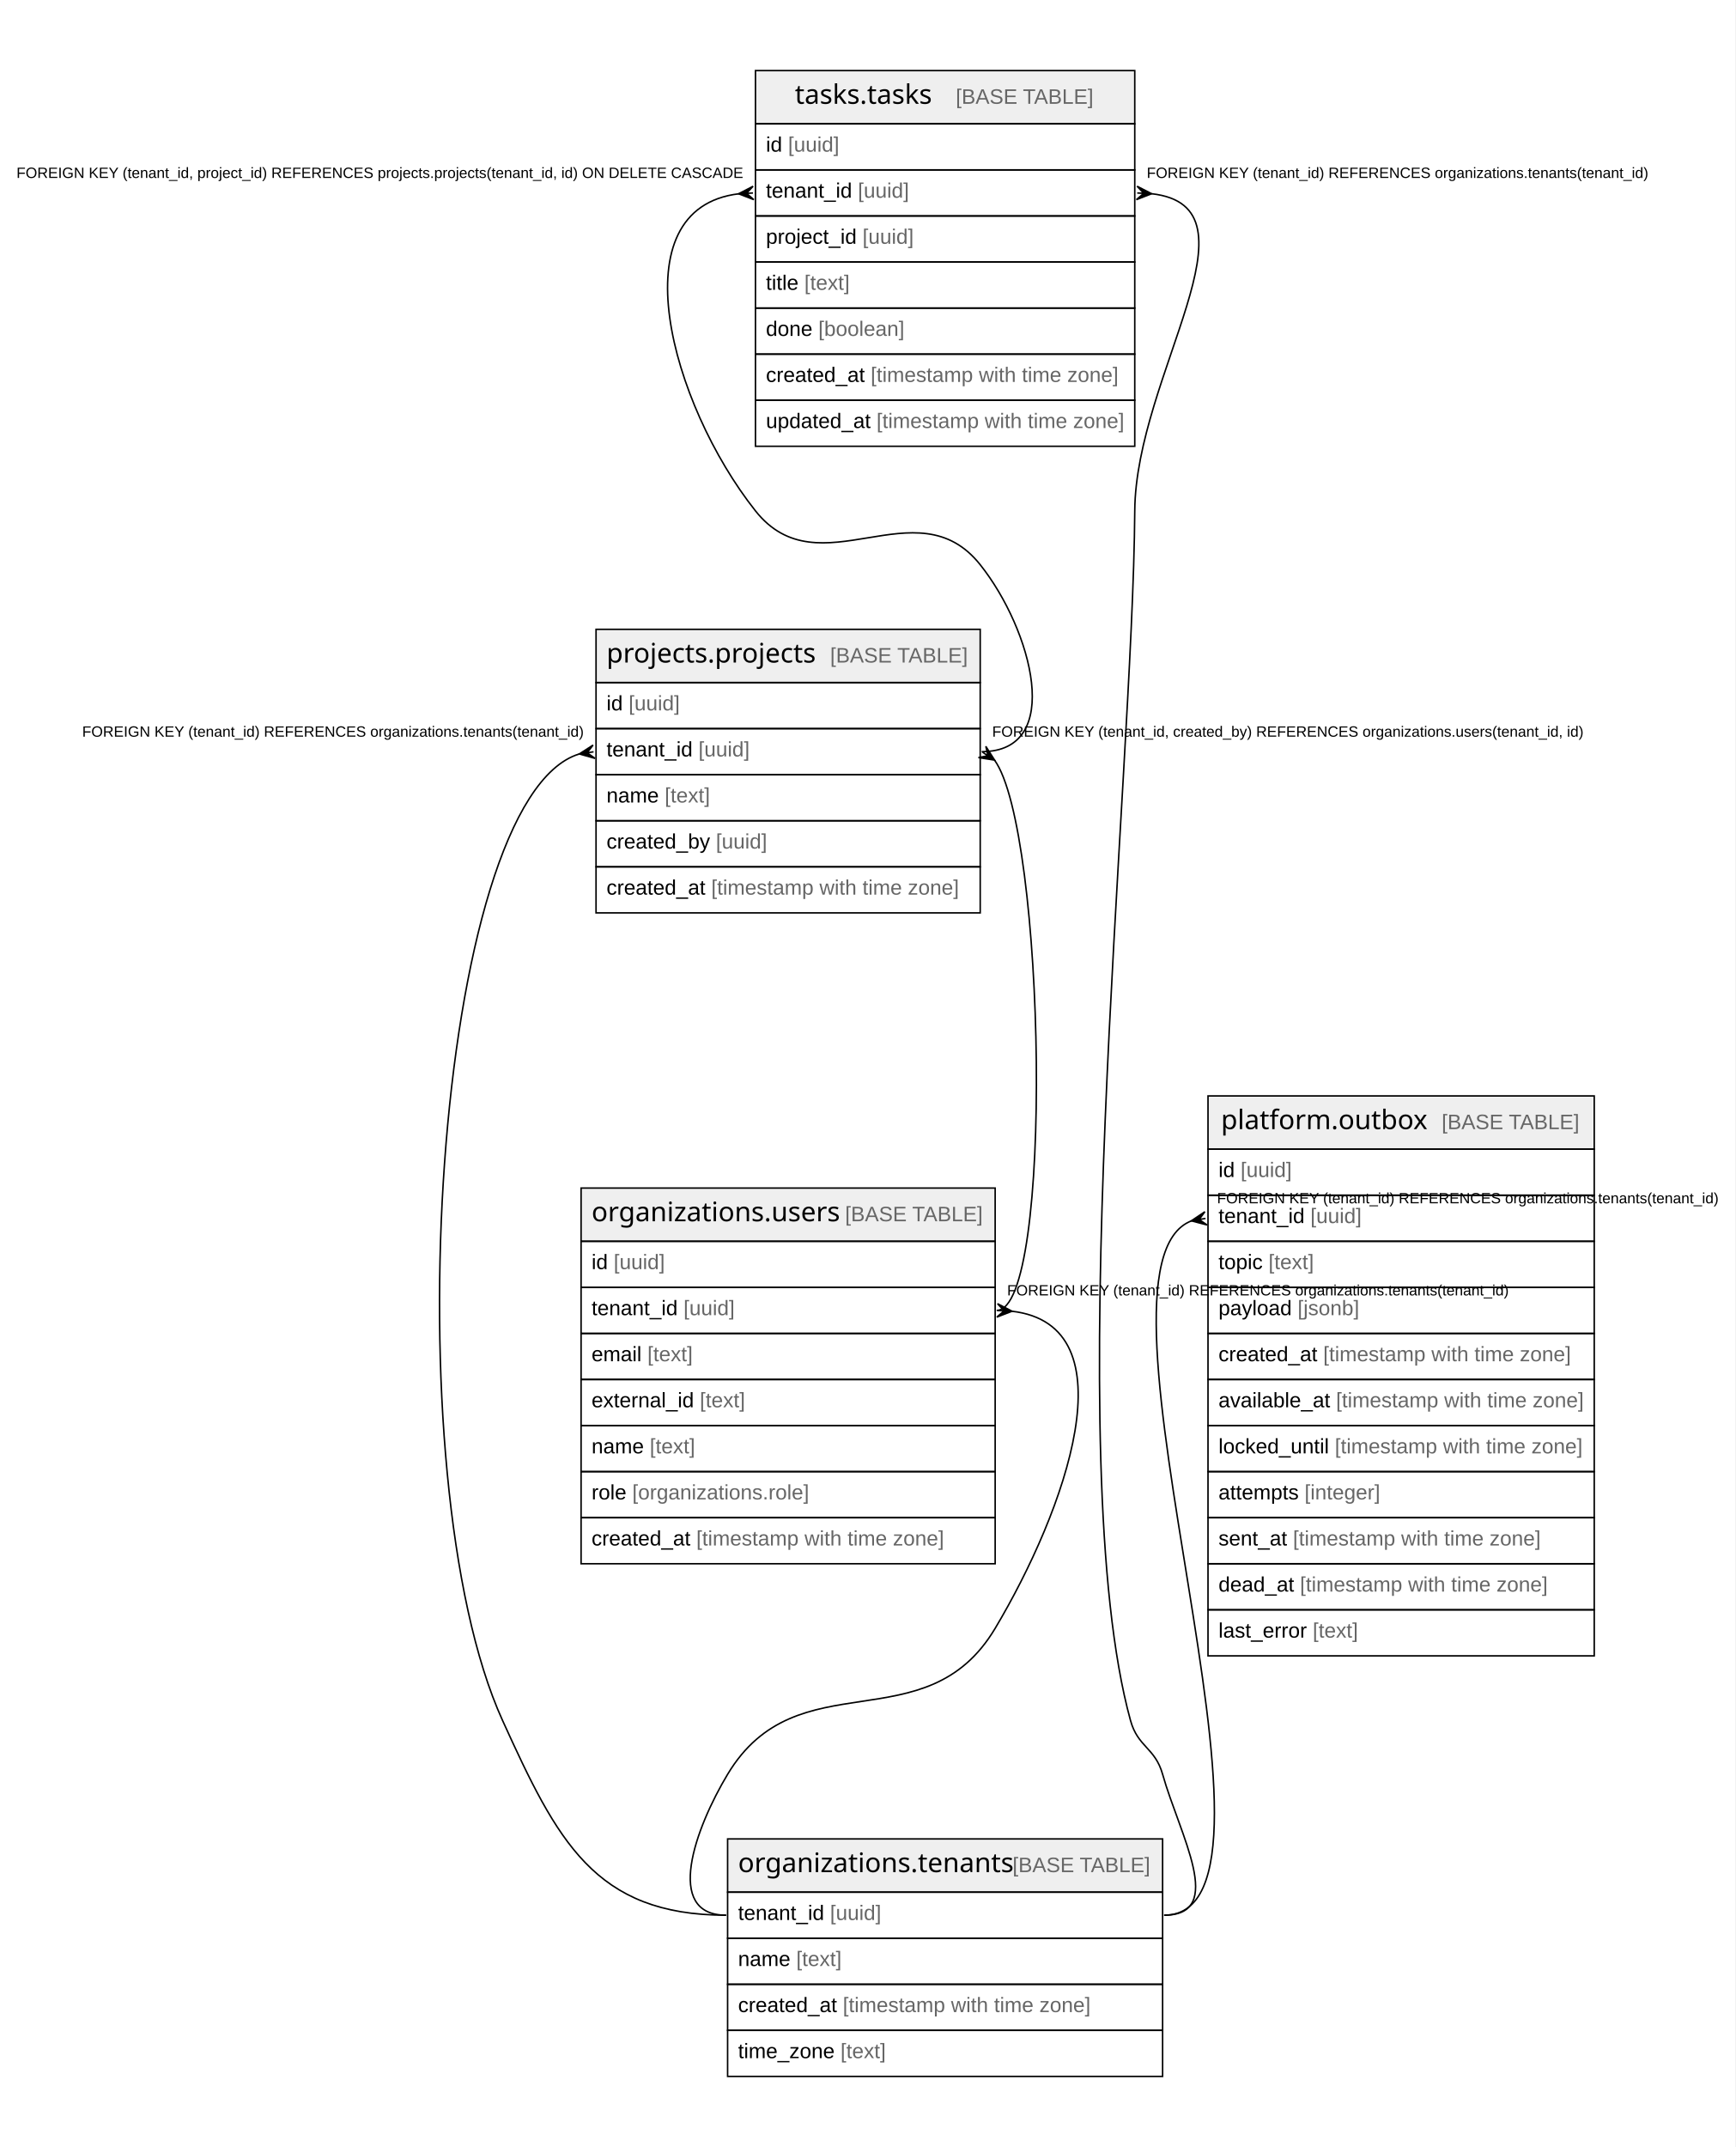
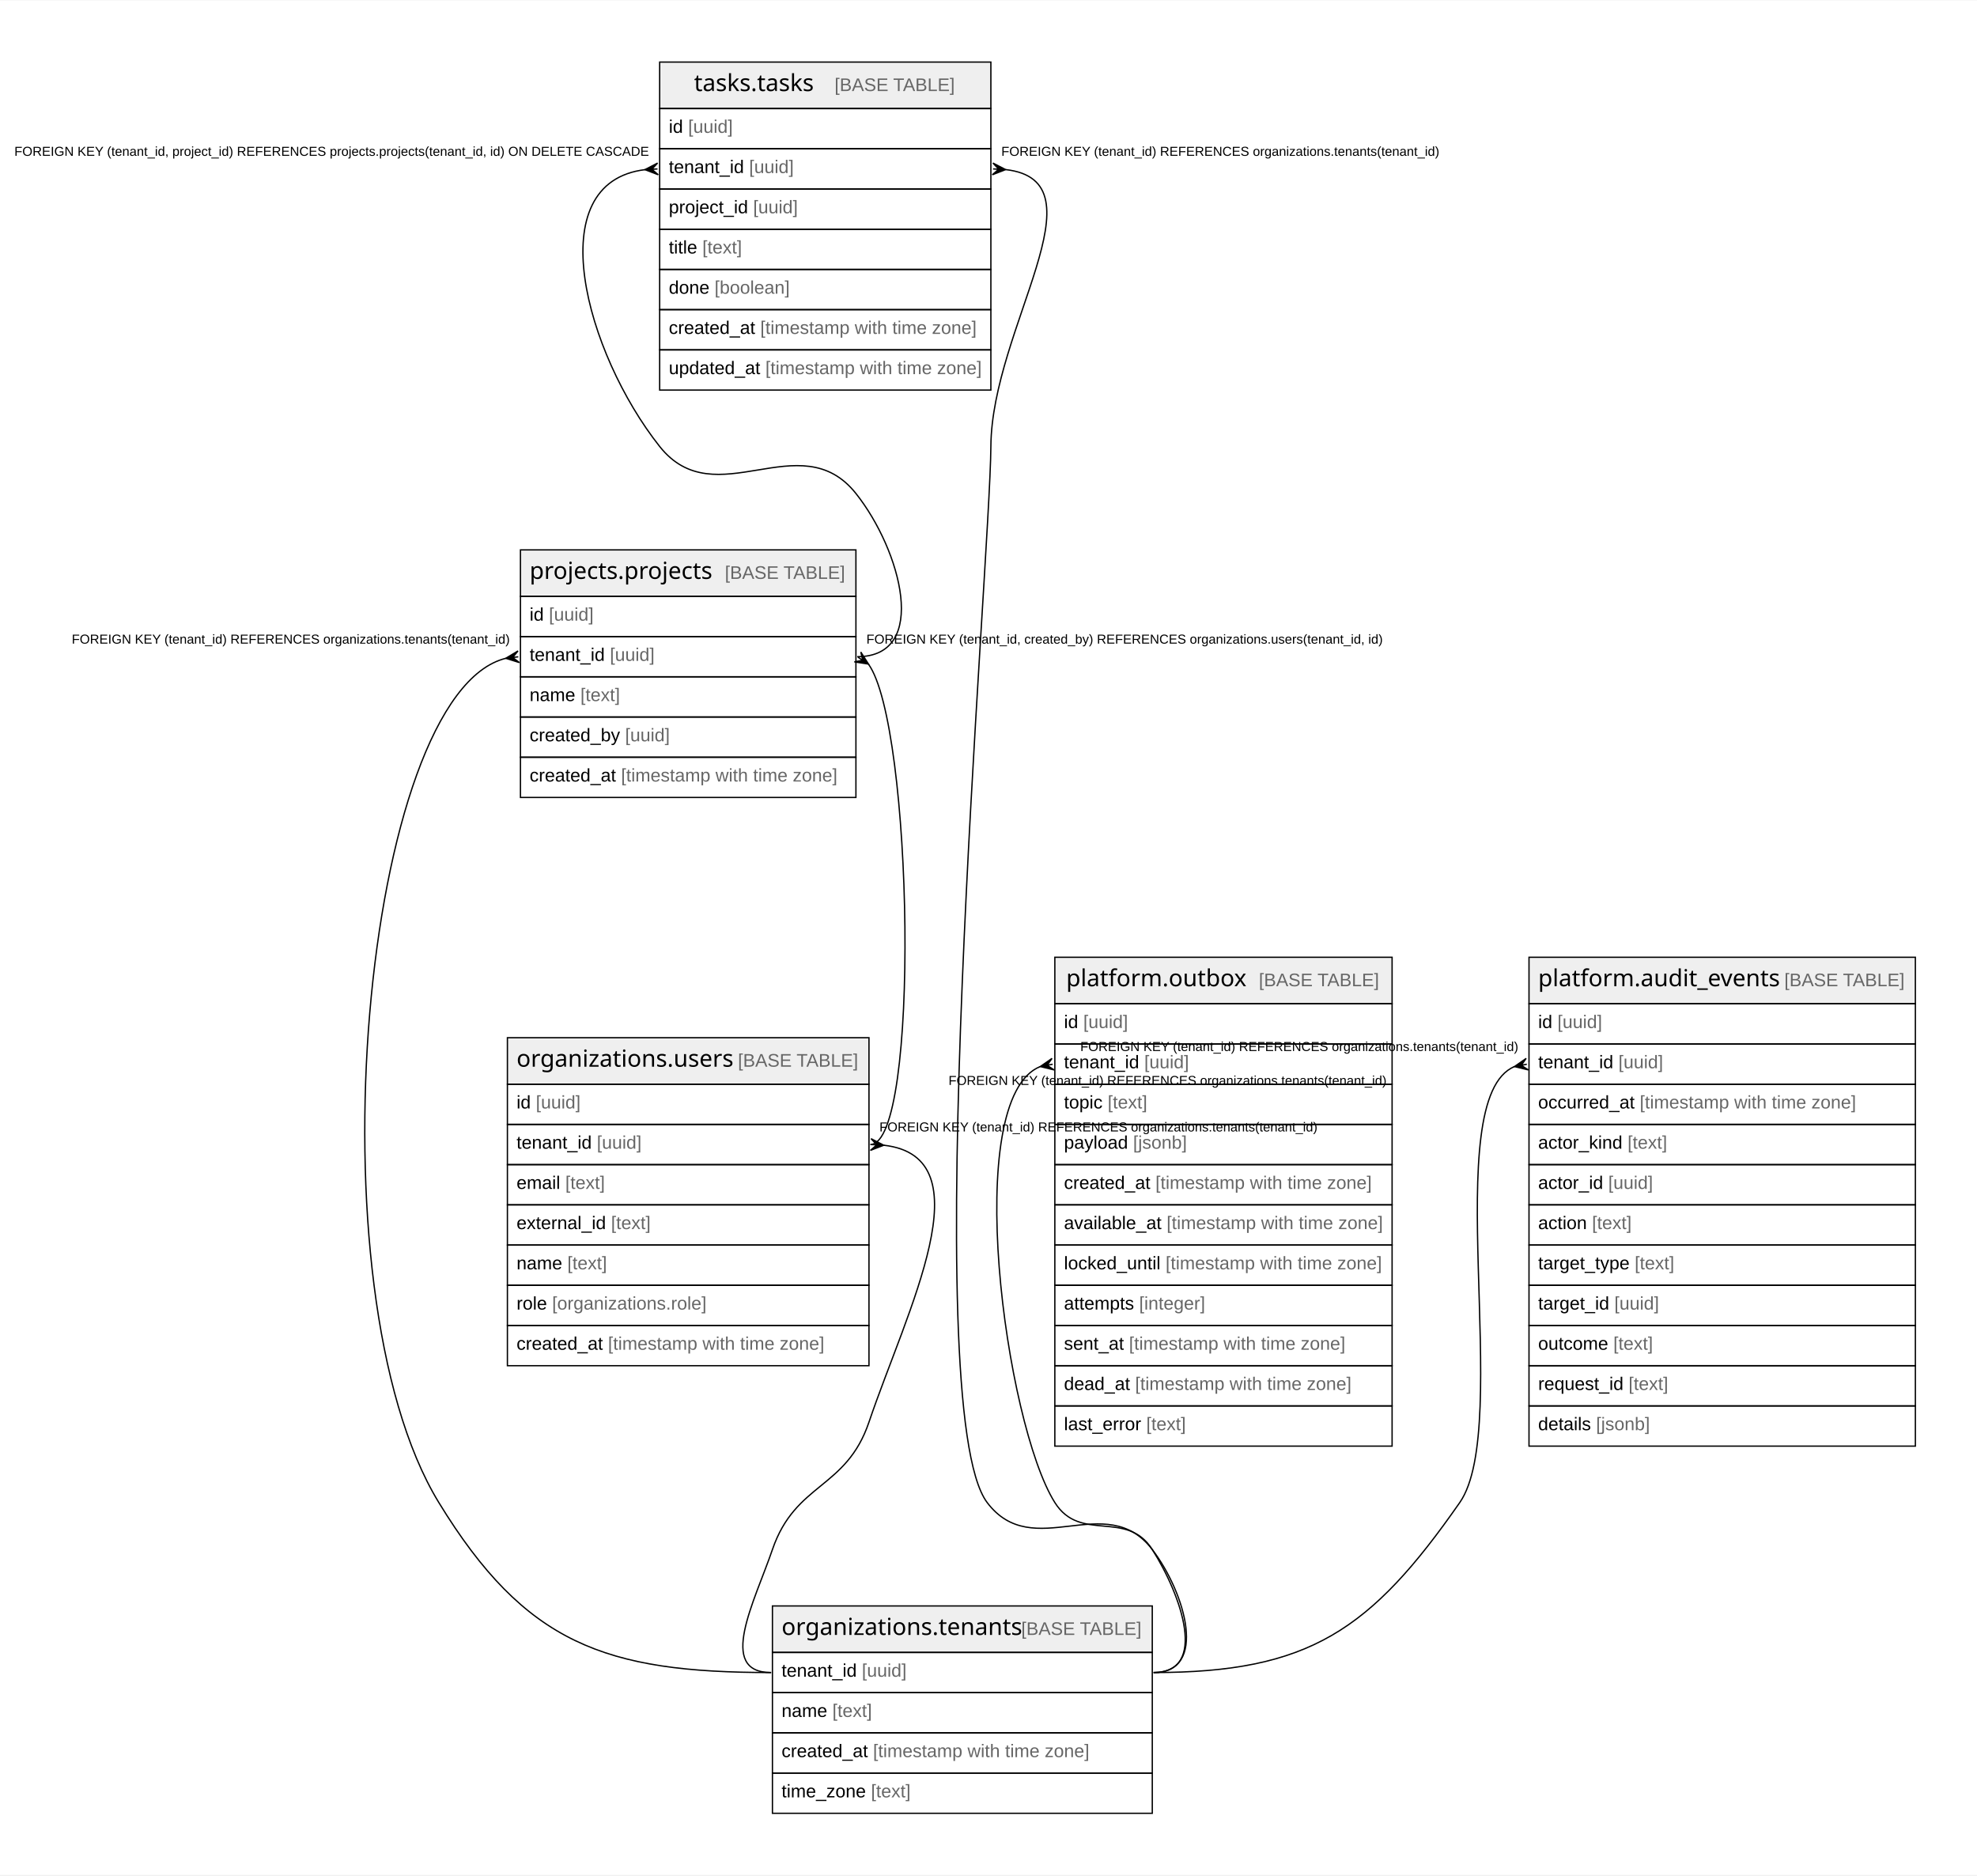
- <svg xmlns="http://www.w3.org/2000/svg" width="1161pt" height="1436pt" viewBox="0.00 0.00 1160.66 1435.60">
+ <svg xmlns="http://www.w3.org/2000/svg" width="1514pt" height="1436pt" viewBox="0.00 0.00 1514.30 1435.60">
  <g id="graph0" class="graph" transform="scale(1 1) rotate(0) translate(4 1431.6)">
-     <polygon fill="white" stroke="none" points="-4,4 -4,-1431.6 1156.66,-1431.6 1156.66,4 -4,4" />
+     <polygon fill="white" stroke="none" points="-4,4 -4,-1431.6 1510.3,-1431.6 1510.3,4 -4,4" />
    <g id="node1" class="node">
      <polygon fill="#efefef" stroke="none" points="394.65,-975.2 394.65,-1010.8 651.6,-1010.8 651.6,-975.2 394.65,-975.2" />
      <polygon fill="none" stroke="black" points="394.65,-975.2 394.65,-1010.8 651.6,-1010.8 651.6,-975.2 394.65,-975.2" />
      <text text-anchor="start" x="401.65" y="-988.6" font-family="Arial Bold" font-size="18.00">projects.projects</text>
      <text text-anchor="start" x="520.11" y="-988.6" font-family="Arial" font-size="14.00">    </text>
      <text text-anchor="start" x="551.23" y="-988.6" font-family="Arial" font-size="14.00" fill="#666666">[BASE TABLE]</text>
      <polygon fill="none" stroke="black" points="394.65,-944.4 394.65,-975.2 651.6,-975.2 651.6,-944.4 394.65,-944.4" />
      <text text-anchor="start" x="401.65" y="-956.6" font-family="Arial" font-size="14.00">id </text>
      <text text-anchor="start" x="416.44" y="-956.6" font-family="Arial" font-size="14.00" fill="#666666">[uuid]</text>
      <polygon fill="none" stroke="black" points="394.65,-913.6 394.65,-944.4 651.6,-944.4 651.6,-913.6 394.65,-913.6" />
      <text text-anchor="start" x="401.65" y="-925.8" font-family="Arial" font-size="14.00">tenant_id </text>
      <text text-anchor="start" x="463.15" y="-925.8" font-family="Arial" font-size="14.00" fill="#666666">[uuid]</text>
      <polygon fill="none" stroke="black" points="394.65,-882.8 394.65,-913.6 651.6,-913.6 651.6,-882.8 394.65,-882.8" />
      <text text-anchor="start" x="401.65" y="-895" font-family="Arial" font-size="14.00">name </text>
      <text text-anchor="start" x="440.56" y="-895" font-family="Arial" font-size="14.00" fill="#666666">[text]</text>
      <polygon fill="none" stroke="black" points="394.65,-852 394.65,-882.8 651.6,-882.8 651.6,-852 394.65,-852" />
      <text text-anchor="start" x="401.65" y="-864.2" font-family="Arial" font-size="14.00">created_by </text>
      <text text-anchor="start" x="474.81" y="-864.2" font-family="Arial" font-size="14.00" fill="#666666">[uuid]</text>
      <polygon fill="none" stroke="black" points="394.65,-821.2 394.65,-852 651.6,-852 651.6,-821.2 394.65,-821.2" />
      <text text-anchor="start" x="401.65" y="-833.4" font-family="Arial" font-size="14.00">created_at </text>
      <text text-anchor="start" x="471.7" y="-833.4" font-family="Arial" font-size="14.00" fill="#666666">[timestamp with time zone]</text>
    </g>
    <g id="node3" class="node">
-       <polygon fill="#efefef" stroke="none" points="482.65,-166.4 482.65,-202 773.6,-202 773.6,-166.4 482.65,-166.4" />
-       <polygon fill="none" stroke="black" points="482.65,-166.4 482.65,-202 773.6,-202 773.6,-166.4 482.65,-166.4" />
-       <text text-anchor="start" x="489.65" y="-179.8" font-family="Arial Bold" font-size="18.00">organizations.tenants</text>
-       <text text-anchor="start" x="642.11" y="-179.8" font-family="Arial" font-size="14.00">    </text>
-       <text text-anchor="start" x="673.23" y="-179.8" font-family="Arial" font-size="14.00" fill="#666666">[BASE TABLE]</text>
-       <polygon fill="none" stroke="black" points="482.65,-135.6 482.65,-166.4 773.6,-166.4 773.6,-135.6 482.65,-135.6" />
-       <text text-anchor="start" x="489.65" y="-147.8" font-family="Arial" font-size="14.00">tenant_id </text>
-       <text text-anchor="start" x="551.15" y="-147.8" font-family="Arial" font-size="14.00" fill="#666666">[uuid]</text>
-       <polygon fill="none" stroke="black" points="482.65,-104.8 482.65,-135.6 773.6,-135.6 773.6,-104.8 482.65,-104.8" />
-       <text text-anchor="start" x="489.65" y="-117" font-family="Arial" font-size="14.00">name </text>
-       <text text-anchor="start" x="528.56" y="-117" font-family="Arial" font-size="14.00" fill="#666666">[text]</text>
-       <polygon fill="none" stroke="black" points="482.65,-74 482.65,-104.8 773.6,-104.8 773.6,-74 482.65,-74" />
-       <text text-anchor="start" x="489.65" y="-86.2" font-family="Arial" font-size="14.00">created_at </text>
-       <text text-anchor="start" x="559.7" y="-86.2" font-family="Arial" font-size="14.00" fill="#666666">[timestamp with time zone]</text>
-       <polygon fill="none" stroke="black" points="482.65,-43.2 482.65,-74 773.6,-74 773.6,-43.2 482.65,-43.2" />
-       <text text-anchor="start" x="489.65" y="-55.4" font-family="Arial" font-size="14.00">time_zone </text>
-       <text text-anchor="start" x="558.14" y="-55.4" font-family="Arial" font-size="14.00" fill="#666666">[text]</text>
+       <polygon fill="#efefef" stroke="none" points="587.65,-166.4 587.65,-202 878.6,-202 878.6,-166.4 587.65,-166.4" />
+       <polygon fill="none" stroke="black" points="587.65,-166.4 587.65,-202 878.6,-202 878.6,-166.4 587.65,-166.4" />
+       <text text-anchor="start" x="594.65" y="-179.8" font-family="Arial Bold" font-size="18.00">organizations.tenants</text>
+       <text text-anchor="start" x="747.11" y="-179.8" font-family="Arial" font-size="14.00">    </text>
+       <text text-anchor="start" x="778.23" y="-179.8" font-family="Arial" font-size="14.00" fill="#666666">[BASE TABLE]</text>
+       <polygon fill="none" stroke="black" points="587.65,-135.6 587.65,-166.4 878.6,-166.4 878.6,-135.6 587.65,-135.6" />
+       <text text-anchor="start" x="594.65" y="-147.8" font-family="Arial" font-size="14.00">tenant_id </text>
+       <text text-anchor="start" x="656.15" y="-147.8" font-family="Arial" font-size="14.00" fill="#666666">[uuid]</text>
+       <polygon fill="none" stroke="black" points="587.65,-104.8 587.65,-135.6 878.6,-135.6 878.6,-104.8 587.65,-104.8" />
+       <text text-anchor="start" x="594.65" y="-117" font-family="Arial" font-size="14.00">name </text>
+       <text text-anchor="start" x="633.56" y="-117" font-family="Arial" font-size="14.00" fill="#666666">[text]</text>
+       <polygon fill="none" stroke="black" points="587.65,-74 587.65,-104.8 878.6,-104.8 878.6,-74 587.65,-74" />
+       <text text-anchor="start" x="594.65" y="-86.2" font-family="Arial" font-size="14.00">created_at </text>
+       <text text-anchor="start" x="664.7" y="-86.2" font-family="Arial" font-size="14.00" fill="#666666">[timestamp with time zone]</text>
+       <polygon fill="none" stroke="black" points="587.65,-43.2 587.65,-74 878.6,-74 878.6,-43.2 587.65,-43.2" />
+       <text text-anchor="start" x="594.65" y="-55.4" font-family="Arial" font-size="14.00">time_zone </text>
+       <text text-anchor="start" x="663.14" y="-55.4" font-family="Arial" font-size="14.00" fill="#666666">[text]</text>
    </g>
    <g id="edge1" class="edge">
-       <path fill="none" stroke="black" d="M383.36,-927.44C285.82,-897.52 257.94,-444.15 332.12,-281.2 368.63,-201 393.53,-151 481.65,-151" />
-       <polygon fill="black" stroke="black" points="383.43,-927.46 392.65,-933.4 388.71,-928.25 392.99,-928.9 392.99,-928.9 392.99,-928.9 388.71,-928.25 393.99,-924.5 383.43,-927.46" />
+       <path fill="none" stroke="black" d="M383.54,-927.79C273.93,-901.19 232.04,-444.81 332.12,-281.2 398.43,-172.81 459.59,-151 586.65,-151" />
+       <polygon fill="black" stroke="black" points="383.39,-927.77 392.78,-933.43 388.69,-928.4 392.99,-928.92 392.99,-928.92 392.99,-928.92 388.69,-928.4 393.86,-924.49 383.39,-927.77" />
      <text text-anchor="start" x="50.95" y="-939" font-family="Arial" font-size="10.00">FOREIGN KEY (tenant_id) REFERENCES organizations.tenants(tenant_id)</text>
    </g>
    <g id="node4" class="node">
      <polygon fill="#efefef" stroke="none" points="384.65,-601.6 384.65,-637.2 661.6,-637.2 661.6,-601.6 384.65,-601.6" />
      <polygon fill="none" stroke="black" points="384.65,-601.6 384.65,-637.2 661.6,-637.2 661.6,-601.6 384.65,-601.6" />
      <text text-anchor="start" x="391.65" y="-615" font-family="Arial Bold" font-size="18.00">organizations.users</text>
      <text text-anchor="start" x="530.11" y="-615" font-family="Arial" font-size="14.00">    </text>
      <text text-anchor="start" x="561.23" y="-615" font-family="Arial" font-size="14.00" fill="#666666">[BASE TABLE]</text>
      <polygon fill="none" stroke="black" points="384.65,-570.8 384.65,-601.6 661.6,-601.6 661.6,-570.8 384.65,-570.8" />
      <text text-anchor="start" x="391.65" y="-583" font-family="Arial" font-size="14.00">id </text>
      <text text-anchor="start" x="406.44" y="-583" font-family="Arial" font-size="14.00" fill="#666666">[uuid]</text>
      <polygon fill="none" stroke="black" points="384.65,-540 384.65,-570.8 661.6,-570.8 661.6,-540 384.65,-540" />
      <text text-anchor="start" x="391.65" y="-552.2" font-family="Arial" font-size="14.00">tenant_id </text>
      <text text-anchor="start" x="453.15" y="-552.2" font-family="Arial" font-size="14.00" fill="#666666">[uuid]</text>
      <polygon fill="none" stroke="black" points="384.65,-509.2 384.65,-540 661.6,-540 661.6,-509.2 384.65,-509.2" />
      <text text-anchor="start" x="391.65" y="-521.4" font-family="Arial" font-size="14.00">email </text>
      <text text-anchor="start" x="428.99" y="-521.4" font-family="Arial" font-size="14.00" fill="#666666">[text]</text>
      <polygon fill="none" stroke="black" points="384.65,-478.4 384.65,-509.2 661.6,-509.2 661.6,-478.4 384.65,-478.4" />
      <text text-anchor="start" x="391.65" y="-490.6" font-family="Arial" font-size="14.00">external_id </text>
      <text text-anchor="start" x="464.03" y="-490.6" font-family="Arial" font-size="14.00" fill="#666666">[text]</text>
      <polygon fill="none" stroke="black" points="384.65,-447.6 384.65,-478.4 661.6,-478.4 661.6,-447.6 384.65,-447.6" />
      <text text-anchor="start" x="391.65" y="-459.8" font-family="Arial" font-size="14.00">name </text>
      <text text-anchor="start" x="430.56" y="-459.8" font-family="Arial" font-size="14.00" fill="#666666">[text]</text>
      <polygon fill="none" stroke="black" points="384.65,-416.8 384.65,-447.6 661.6,-447.6 661.6,-416.8 384.65,-416.8" />
      <text text-anchor="start" x="391.65" y="-429" font-family="Arial" font-size="14.00">role </text>
      <text text-anchor="start" x="418.88" y="-429" font-family="Arial" font-size="14.00" fill="#666666">[organizations.role]</text>
      <polygon fill="none" stroke="black" points="384.65,-386 384.65,-416.8 661.6,-416.8 661.6,-386 384.65,-386" />
      <text text-anchor="start" x="391.65" y="-398.2" font-family="Arial" font-size="14.00">created_at </text>
      <text text-anchor="start" x="461.7" y="-398.2" font-family="Arial" font-size="14.00" fill="#666666">[timestamp with time zone]</text>
    </g>
    <g id="edge2" class="edge">
      <path fill="none" stroke="black" d="M661.1,-923.43C695.3,-876.95 701.13,-555.4 662.6,-555.4" />
      <polygon fill="black" stroke="black" points="661.24,-923.34 650.41,-925.05 656.78,-926.26 653.16,-928.63 653.16,-928.63 653.16,-928.63 656.78,-926.26 655.35,-932.58 661.24,-923.34" />
      <text text-anchor="start" x="659.6" y="-939" font-family="Arial" font-size="10.00">FOREIGN KEY (tenant_id, created_by) REFERENCES organizations.users(tenant_id, id)</text>
    </g>
    <g id="node2" class="node">
      <polygon fill="#efefef" stroke="none" points="501.28,-1348.8 501.28,-1384.4 754.97,-1384.4 754.97,-1348.8 501.28,-1348.8" />
      <polygon fill="none" stroke="black" points="501.28,-1348.8 501.28,-1384.4 754.97,-1384.4 754.97,-1348.8 501.28,-1348.8" />
      <text text-anchor="start" x="527.63" y="-1362.2" font-family="Arial Bold" font-size="18.00">tasks.tasks</text>
      <text text-anchor="start" x="604.13" y="-1362.2" font-family="Arial" font-size="14.00">    </text>
      <text text-anchor="start" x="635.25" y="-1362.2" font-family="Arial" font-size="14.00" fill="#666666">[BASE TABLE]</text>
      <polygon fill="none" stroke="black" points="501.28,-1318 501.28,-1348.8 754.97,-1348.8 754.97,-1318 501.28,-1318" />
      <text text-anchor="start" x="508.28" y="-1330.2" font-family="Arial" font-size="14.00">id </text>
      <text text-anchor="start" x="523.07" y="-1330.2" font-family="Arial" font-size="14.00" fill="#666666">[uuid]</text>
      <polygon fill="none" stroke="black" points="501.28,-1287.2 501.28,-1318 754.97,-1318 754.97,-1287.2 501.28,-1287.2" />
      <text text-anchor="start" x="508.28" y="-1299.4" font-family="Arial" font-size="14.00">tenant_id </text>
      <text text-anchor="start" x="569.78" y="-1299.4" font-family="Arial" font-size="14.00" fill="#666666">[uuid]</text>
      <polygon fill="none" stroke="black" points="501.28,-1256.4 501.28,-1287.2 754.97,-1287.2 754.97,-1256.4 501.28,-1256.4" />
      <text text-anchor="start" x="508.28" y="-1268.6" font-family="Arial" font-size="14.00">project_id </text>
      <text text-anchor="start" x="572.88" y="-1268.6" font-family="Arial" font-size="14.00" fill="#666666">[uuid]</text>
      <polygon fill="none" stroke="black" points="501.28,-1225.6 501.28,-1256.4 754.97,-1256.4 754.97,-1225.6 501.28,-1225.6" />
      <text text-anchor="start" x="508.28" y="-1237.8" font-family="Arial" font-size="14.00">title </text>
      <text text-anchor="start" x="533.96" y="-1237.8" font-family="Arial" font-size="14.00" fill="#666666">[text]</text>
      <polygon fill="none" stroke="black" points="501.28,-1194.8 501.28,-1225.6 754.97,-1225.6 754.97,-1194.8 501.28,-1194.8" />
      <text text-anchor="start" x="508.28" y="-1207" font-family="Arial" font-size="14.00">done </text>
      <text text-anchor="start" x="543.32" y="-1207" font-family="Arial" font-size="14.00" fill="#666666">[boolean]</text>
      <polygon fill="none" stroke="black" points="501.28,-1164 501.28,-1194.8 754.97,-1194.8 754.97,-1164 501.28,-1164" />
      <text text-anchor="start" x="508.28" y="-1176.2" font-family="Arial" font-size="14.00">created_at </text>
      <text text-anchor="start" x="578.33" y="-1176.2" font-family="Arial" font-size="14.00" fill="#666666">[timestamp with time zone]</text>
      <polygon fill="none" stroke="black" points="501.28,-1133.2 501.28,-1164 754.97,-1164 754.97,-1133.2 501.28,-1133.2" />
      <text text-anchor="start" x="508.28" y="-1145.4" font-family="Arial" font-size="14.00">updated_at </text>
      <text text-anchor="start" x="582.24" y="-1145.4" font-family="Arial" font-size="14.00" fill="#666666">[timestamp with time zone]</text>
    </g>
    <g id="edge3" class="edge">
      <path fill="none" stroke="black" d="M490.3,-1302.04C408.56,-1292.41 444.77,-1161.3 501.28,-1090 543.95,-1036.16 608.84,-1107.77 651.6,-1054 686.18,-1010.52 708.16,-929 652.6,-929" />
      <polygon fill="black" stroke="black" points="489.97,-1302.02 499.7,-1307.07 495.29,-1302.32 499.62,-1302.56 499.62,-1302.56 499.62,-1302.56 495.29,-1302.32 500.2,-1298.09 489.97,-1302.02" />
      <text text-anchor="start" x="7" y="-1312.6" font-family="Arial" font-size="10.00">FOREIGN KEY (tenant_id, project_id) REFERENCES projects.projects(tenant_id, id) ON DELETE CASCADE</text>
    </g>
    <g id="edge4" class="edge">
-       <path fill="none" stroke="black" d="M766.19,-1302.07C843.19,-1293.41 755.55,-1180.8 754.97,-1090 753.81,-910.27 704.37,-454.48 752.12,-281.2 757.07,-263.24 768.55,-263.13 773.6,-245.2 784.93,-204.9 816.47,-151 774.6,-151" />
+       <path fill="none" stroke="black" d="M766.19,-1302.07C843.19,-1293.41 755.55,-1180.8 754.97,-1090 754.39,-1000.13 697.97,-352.92 752.12,-281.2 787.34,-234.56 843.13,-291.65 878.6,-245.2 904,-211.92 921.47,-151 879.6,-151" />
      <polygon fill="black" stroke="black" points="766.29,-1302.06 756.07,-1298.09 760.96,-1302.34 756.63,-1302.57 756.63,-1302.57 756.63,-1302.57 760.96,-1302.34 756.53,-1307.08 766.29,-1302.06" />
      <text text-anchor="start" x="762.97" y="-1312.6" font-family="Arial" font-size="10.00">FOREIGN KEY (tenant_id) REFERENCES organizations.tenants(tenant_id)</text>
    </g>
    <g id="edge5" class="edge">
-       <path fill="none" stroke="black" d="M672.54,-554.87C753.6,-545.71 708.23,-420.93 661.6,-342.8 615.17,-265.01 529.31,-322.85 482.65,-245.2 461.09,-209.31 439.78,-151 481.65,-151" />
+       <path fill="none" stroke="black" d="M672.95,-554.85C752.05,-545.83 690.73,-428.8 661.6,-342.8 644.14,-291.25 605.26,-296.69 587.65,-245.2 574.11,-205.58 544.78,-151 586.65,-151" />
      <polygon fill="black" stroke="black" points="672.92,-554.85 662.69,-550.89 667.59,-555.13 663.27,-555.36 663.27,-555.36 663.27,-555.36 667.59,-555.13 663.18,-559.88 672.92,-554.85" />
      <text text-anchor="start" x="669.6" y="-565.4" font-family="Arial" font-size="10.00">FOREIGN KEY (tenant_id) REFERENCES organizations.tenants(tenant_id)</text>
    </g>
    <g id="node5" class="node">
      <polygon fill="#efefef" stroke="none" points="803.96,-663.2 803.96,-698.8 1062.29,-698.8 1062.29,-663.2 803.96,-663.2" />
      <polygon fill="none" stroke="black" points="803.96,-663.2 803.96,-698.8 1062.29,-698.8 1062.29,-663.2 803.96,-663.2" />
      <text text-anchor="start" x="812.64" y="-676.6" font-family="Arial Bold" font-size="18.00">platform.outbox</text>
      <text text-anchor="start" x="929.12" y="-676.6" font-family="Arial" font-size="14.00">    </text>
      <text text-anchor="start" x="960.24" y="-676.6" font-family="Arial" font-size="14.00" fill="#666666">[BASE TABLE]</text>
      <polygon fill="none" stroke="black" points="803.96,-632.4 803.96,-663.2 1062.29,-663.2 1062.29,-632.4 803.96,-632.4" />
      <text text-anchor="start" x="810.96" y="-644.6" font-family="Arial" font-size="14.00">id </text>
      <text text-anchor="start" x="825.74" y="-644.6" font-family="Arial" font-size="14.00" fill="#666666">[uuid]</text>
      <polygon fill="none" stroke="black" points="803.96,-601.6 803.96,-632.4 1062.29,-632.4 1062.29,-601.6 803.96,-601.6" />
      <text text-anchor="start" x="810.96" y="-613.8" font-family="Arial" font-size="14.00">tenant_id </text>
      <text text-anchor="start" x="872.45" y="-613.8" font-family="Arial" font-size="14.00" fill="#666666">[uuid]</text>
      <polygon fill="none" stroke="black" points="803.96,-570.8 803.96,-601.6 1062.29,-601.6 1062.29,-570.8 803.96,-570.8" />
      <text text-anchor="start" x="810.96" y="-583" font-family="Arial" font-size="14.00">topic </text>
      <text text-anchor="start" x="844.42" y="-583" font-family="Arial" font-size="14.00" fill="#666666">[text]</text>
      <polygon fill="none" stroke="black" points="803.96,-540 803.96,-570.8 1062.29,-570.8 1062.29,-540 803.96,-540" />
      <text text-anchor="start" x="810.96" y="-552.2" font-family="Arial" font-size="14.00">payload </text>
      <text text-anchor="start" x="863.89" y="-552.2" font-family="Arial" font-size="14.00" fill="#666666">[jsonb]</text>
      <polygon fill="none" stroke="black" points="803.96,-509.2 803.96,-540 1062.29,-540 1062.29,-509.2 803.96,-509.2" />
      <text text-anchor="start" x="810.96" y="-521.4" font-family="Arial" font-size="14.00">created_at </text>
      <text text-anchor="start" x="881" y="-521.4" font-family="Arial" font-size="14.00" fill="#666666">[timestamp with time zone]</text>
      <polygon fill="none" stroke="black" points="803.96,-478.4 803.96,-509.2 1062.29,-509.2 1062.29,-478.4 803.96,-478.4" />
      <text text-anchor="start" x="810.96" y="-490.6" font-family="Arial" font-size="14.00">available_at </text>
      <text text-anchor="start" x="889.57" y="-490.6" font-family="Arial" font-size="14.00" fill="#666666">[timestamp with time zone]</text>
      <polygon fill="none" stroke="black" points="803.96,-447.6 803.96,-478.4 1062.29,-478.4 1062.29,-447.6 803.96,-447.6" />
      <text text-anchor="start" x="810.96" y="-459.8" font-family="Arial" font-size="14.00">locked_until </text>
      <text text-anchor="start" x="888.78" y="-459.8" font-family="Arial" font-size="14.00" fill="#666666">[timestamp with time zone]</text>
      <polygon fill="none" stroke="black" points="803.96,-416.8 803.96,-447.6 1062.29,-447.6 1062.29,-416.8 803.96,-416.8" />
      <text text-anchor="start" x="810.96" y="-429" font-family="Arial" font-size="14.00">attempts </text>
      <text text-anchor="start" x="868.54" y="-429" font-family="Arial" font-size="14.00" fill="#666666">[integer]</text>
      <polygon fill="none" stroke="black" points="803.96,-386 803.96,-416.8 1062.29,-416.8 1062.29,-386 803.96,-386" />
      <text text-anchor="start" x="810.96" y="-398.2" font-family="Arial" font-size="14.00">sent_at </text>
      <text text-anchor="start" x="860.77" y="-398.2" font-family="Arial" font-size="14.00" fill="#666666">[timestamp with time zone]</text>
      <polygon fill="none" stroke="black" points="803.96,-355.2 803.96,-386 1062.29,-386 1062.29,-355.2 803.96,-355.2" />
      <text text-anchor="start" x="810.96" y="-367.4" font-family="Arial" font-size="14.00">dead_at </text>
      <text text-anchor="start" x="865.45" y="-367.4" font-family="Arial" font-size="14.00" fill="#666666">[timestamp with time zone]</text>
      <polygon fill="none" stroke="black" points="803.96,-324.4 803.96,-355.2 1062.29,-355.2 1062.29,-324.4 803.96,-324.4" />
      <text text-anchor="start" x="810.96" y="-336.6" font-family="Arial" font-size="14.00">last_error </text>
      <text text-anchor="start" x="873.98" y="-336.6" font-family="Arial" font-size="14.00" fill="#666666">[text]</text>
    </g>
    <g id="edge6" class="edge">
-       <path fill="none" stroke="black" d="M793.04,-615.31C711.46,-584.81 874.7,-151 774.6,-151" />
-       <polygon fill="black" stroke="black" points="792.77,-615.27 801.87,-621.38 798.03,-616.16 802.3,-616.89 802.3,-616.89 802.3,-616.89 798.03,-616.16 803.38,-612.51 792.77,-615.27" />
-       <text text-anchor="start" x="809.96" y="-627" font-family="Arial" font-size="10.00">FOREIGN KEY (tenant_id) REFERENCES organizations.tenants(tenant_id)</text>
+       <path fill="none" stroke="black" d="M792.8,-615.11C731.84,-590.87 766.12,-341.25 803.96,-281.2 823.59,-250.04 858.85,-276.29 878.6,-245.2 901.05,-209.86 921.47,-151 879.6,-151" />
+       <polygon fill="black" stroke="black" points="792.8,-615.1 801.8,-621.36 798.04,-616.08 802.3,-616.88 802.3,-616.88 802.3,-616.88 798.04,-616.08 803.45,-612.51 792.8,-615.1" />
+       <text text-anchor="start" x="722.53" y="-601" font-family="Arial" font-size="10.00">FOREIGN KEY (tenant_id) REFERENCES organizations.tenants(tenant_id)</text>
+     </g>
+     <g id="node6" class="node">
+       <polygon fill="#efefef" stroke="none" points="1167.15,-663.2 1167.15,-698.8 1463.1,-698.8 1463.1,-663.2 1167.15,-663.2" />
+       <polygon fill="none" stroke="black" points="1167.15,-663.2 1167.15,-698.8 1463.1,-698.8 1463.1,-663.2 1167.15,-663.2" />
+       <text text-anchor="start" x="1174.15" y="-676.6" font-family="Arial Bold" font-size="18.00">platform.audit_events</text>
+       <text text-anchor="start" x="1331.61" y="-676.6" font-family="Arial" font-size="14.00">    </text>
+       <text text-anchor="start" x="1362.73" y="-676.6" font-family="Arial" font-size="14.00" fill="#666666">[BASE TABLE]</text>
+       <polygon fill="none" stroke="black" points="1167.15,-632.4 1167.15,-663.2 1463.1,-663.2 1463.1,-632.4 1167.15,-632.4" />
+       <text text-anchor="start" x="1174.15" y="-644.6" font-family="Arial" font-size="14.00">id </text>
+       <text text-anchor="start" x="1188.94" y="-644.6" font-family="Arial" font-size="14.00" fill="#666666">[uuid]</text>
+       <polygon fill="none" stroke="black" points="1167.15,-601.6 1167.15,-632.4 1463.1,-632.4 1463.1,-601.6 1167.15,-601.6" />
+       <text text-anchor="start" x="1174.15" y="-613.8" font-family="Arial" font-size="14.00">tenant_id </text>
+       <text text-anchor="start" x="1235.65" y="-613.8" font-family="Arial" font-size="14.00" fill="#666666">[uuid]</text>
+       <polygon fill="none" stroke="black" points="1167.15,-570.8 1167.15,-601.6 1463.1,-601.6 1463.1,-570.8 1167.15,-570.8" />
+       <text text-anchor="start" x="1174.15" y="-583" font-family="Arial" font-size="14.00">occurred_at </text>
+       <text text-anchor="start" x="1251.97" y="-583" font-family="Arial" font-size="14.00" fill="#666666">[timestamp with time zone]</text>
+       <polygon fill="none" stroke="black" points="1167.15,-540 1167.15,-570.8 1463.1,-570.8 1463.1,-540 1167.15,-540" />
+       <text text-anchor="start" x="1174.15" y="-552.2" font-family="Arial" font-size="14.00">actor_kind </text>
+       <text text-anchor="start" x="1242.63" y="-552.2" font-family="Arial" font-size="14.00" fill="#666666">[text]</text>
+       <polygon fill="none" stroke="black" points="1167.15,-509.2 1167.15,-540 1463.1,-540 1463.1,-509.2 1167.15,-509.2" />
+       <text text-anchor="start" x="1174.15" y="-521.4" font-family="Arial" font-size="14.00">actor_id </text>
+       <text text-anchor="start" x="1227.85" y="-521.4" font-family="Arial" font-size="14.00" fill="#666666">[uuid]</text>
+       <polygon fill="none" stroke="black" points="1167.15,-478.4 1167.15,-509.2 1463.1,-509.2 1463.1,-478.4 1167.15,-478.4" />
+       <text text-anchor="start" x="1174.15" y="-490.6" font-family="Arial" font-size="14.00">action </text>
+       <text text-anchor="start" x="1215.4" y="-490.6" font-family="Arial" font-size="14.00" fill="#666666">[text]</text>
+       <polygon fill="none" stroke="black" points="1167.15,-447.6 1167.15,-478.4 1463.1,-478.4 1463.1,-447.6 1167.15,-447.6" />
+       <text text-anchor="start" x="1174.15" y="-459.8" font-family="Arial" font-size="14.00">target_type </text>
+       <text text-anchor="start" x="1248.09" y="-459.8" font-family="Arial" font-size="14.00" fill="#666666">[text]</text>
+       <polygon fill="none" stroke="black" points="1167.15,-416.8 1167.15,-447.6 1463.1,-447.6 1463.1,-416.8 1167.15,-416.8" />
+       <text text-anchor="start" x="1174.15" y="-429" font-family="Arial" font-size="14.00">target_id </text>
+       <text text-anchor="start" x="1232.52" y="-429" font-family="Arial" font-size="14.00" fill="#666666">[uuid]</text>
+       <polygon fill="none" stroke="black" points="1167.15,-386 1167.15,-416.8 1463.1,-416.8 1463.1,-386 1167.15,-386" />
+       <text text-anchor="start" x="1174.15" y="-398.2" font-family="Arial" font-size="14.00">outcome </text>
+       <text text-anchor="start" x="1231.74" y="-398.2" font-family="Arial" font-size="14.00" fill="#666666">[text]</text>
+       <polygon fill="none" stroke="black" points="1167.15,-355.2 1167.15,-386 1463.1,-386 1463.1,-355.2 1167.15,-355.2" />
+       <text text-anchor="start" x="1174.15" y="-367.4" font-family="Arial" font-size="14.00">request_id </text>
+       <text text-anchor="start" x="1243.42" y="-367.4" font-family="Arial" font-size="14.00" fill="#666666">[text]</text>
+       <polygon fill="none" stroke="black" points="1167.15,-324.4 1167.15,-355.2 1463.1,-355.2 1463.1,-324.4 1167.15,-324.4" />
+       <text text-anchor="start" x="1174.15" y="-336.6" font-family="Arial" font-size="14.00">details </text>
+       <text text-anchor="start" x="1218.51" y="-336.6" font-family="Arial" font-size="14.00" fill="#666666">[jsonb]</text>
+     </g>
+     <g id="edge7" class="edge">
+       <path fill="none" stroke="black" d="M1156.08,-615.1C1096.89,-590.76 1155.2,-340.12 1114.12,-281.2 1045.94,-183.4 998.82,-151 879.6,-151" />
+       <polygon fill="black" stroke="black" points="1156,-615.08 1164.99,-621.36 1161.24,-616.07 1165.49,-616.88 1165.49,-616.88 1165.49,-616.88 1161.24,-616.07 1166.66,-612.52 1156,-615.08" />
+       <text text-anchor="start" x="823.45" y="-627" font-family="Arial" font-size="10.00">FOREIGN KEY (tenant_id) REFERENCES organizations.tenants(tenant_id)</text>
    </g>
  </g>
</svg>
